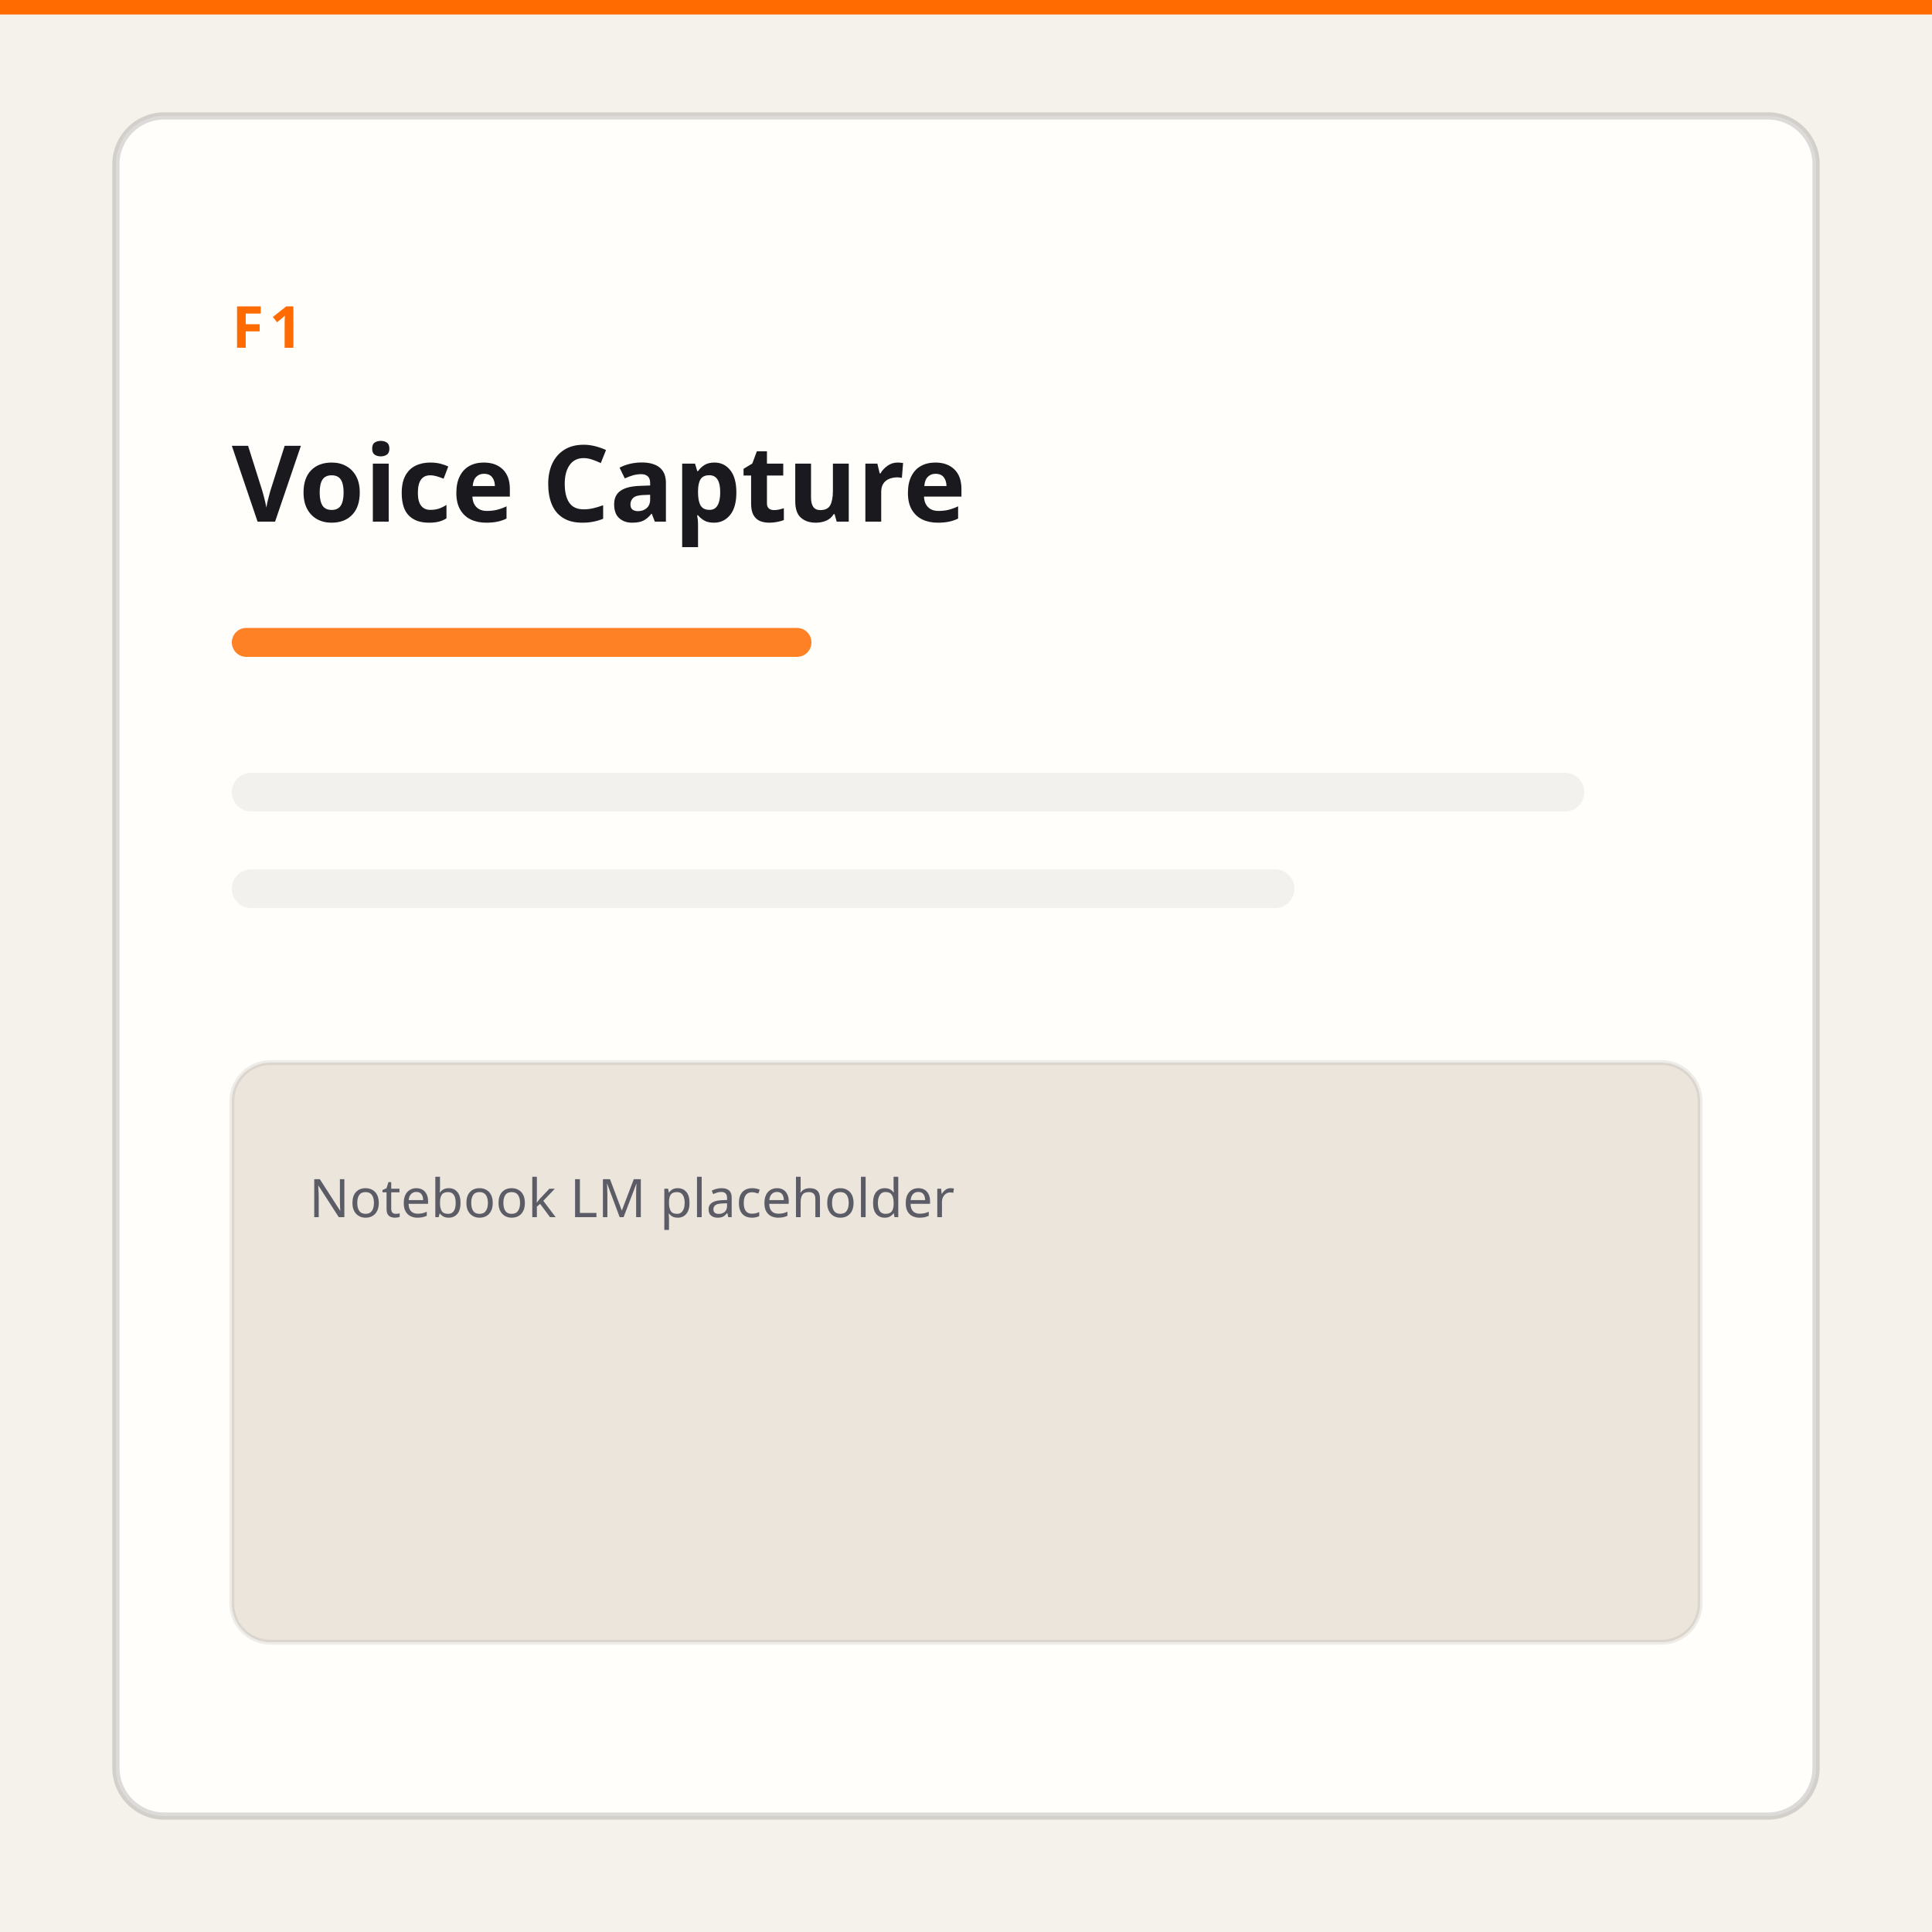
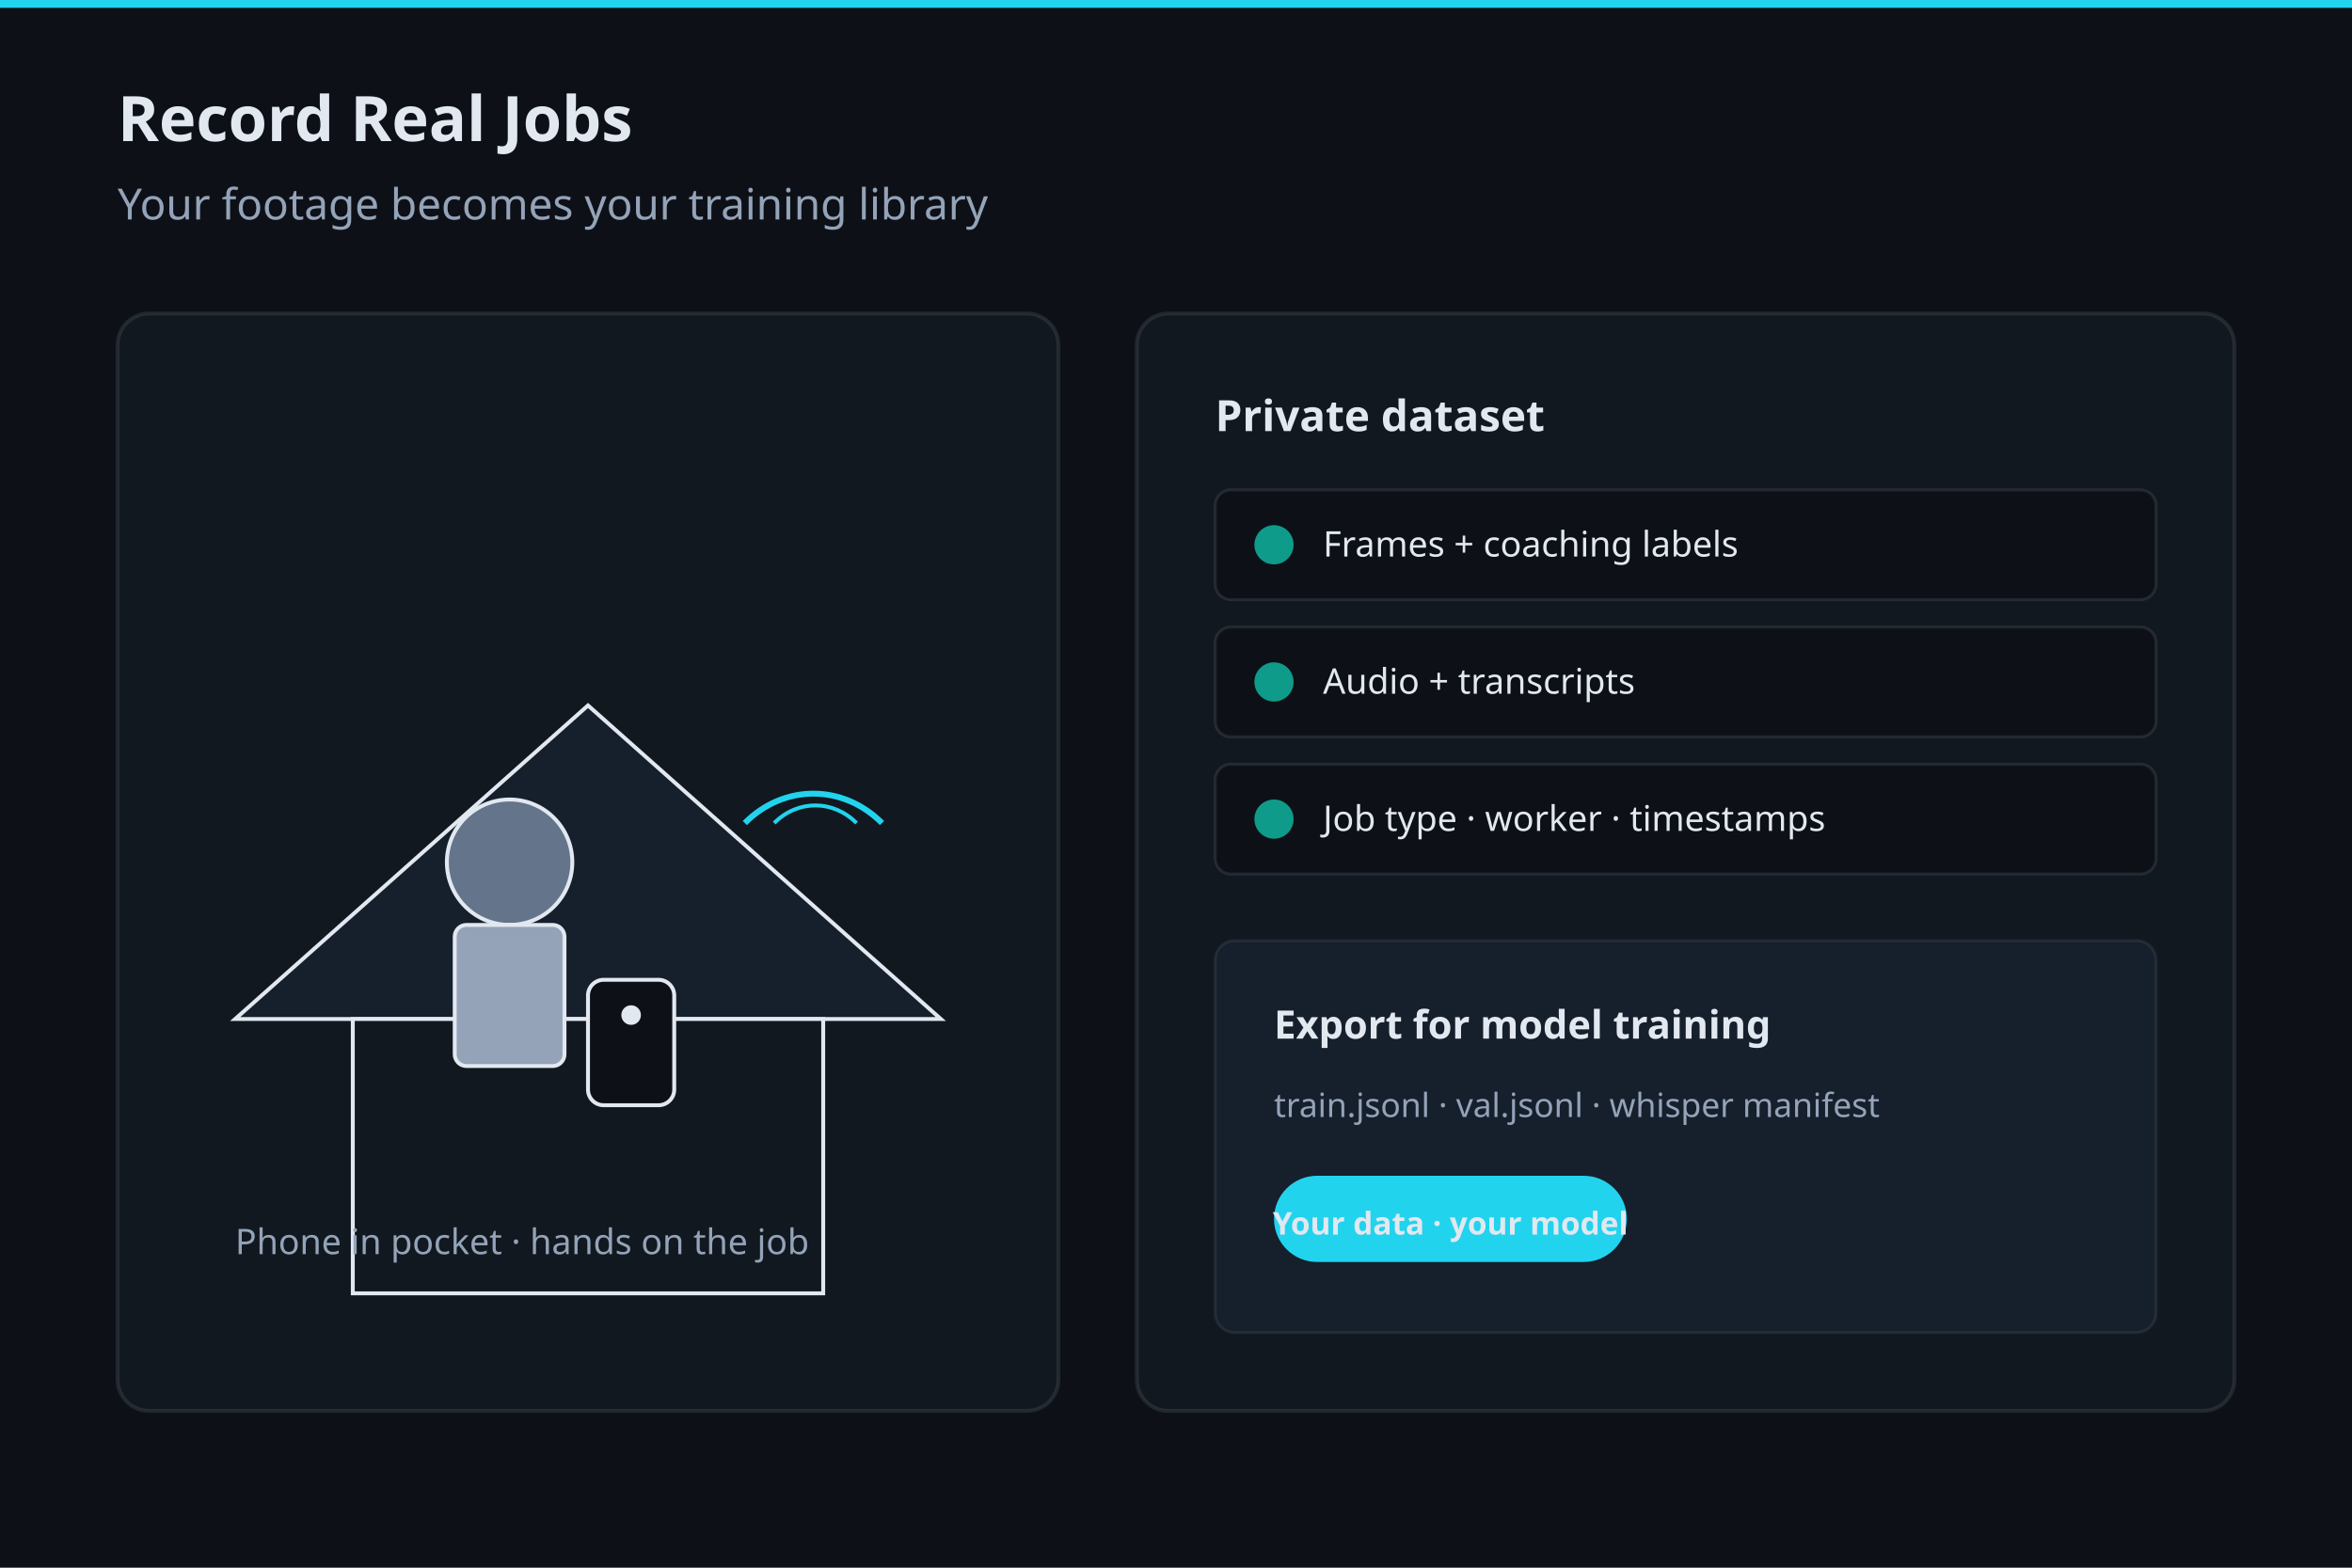
- <svg xmlns="http://www.w3.org/2000/svg" viewBox="0 0 400 400" fill="none">
-   <rect width="400" height="400" fill="#f5f1eb" />
-   <rect width="400" height="3" fill="#ff6b00" />
-   <rect x="24" y="24" width="352" height="352" rx="10" fill="#fffefb" stroke="#1a1a1e" stroke-width="1.5" stroke-opacity="0.15" />
-   <text x="48" y="72" fill="#ff6b00" font-family="system-ui,sans-serif" font-size="12" font-weight="700" letter-spacing="0.1em">F1</text>
-   <text x="48" y="108" fill="#1a1a1e" font-family="system-ui,sans-serif" font-size="22" font-weight="700">Voice Capture</text>
-   <rect x="48" y="130" width="120" height="6" rx="3" fill="#ff6b00" opacity="0.85" />
-   <rect x="48" y="160" width="280" height="8" rx="4" fill="#1a1a1e" opacity="0.06" />
-   <rect x="48" y="180" width="220" height="8" rx="4" fill="#1a1a1e" opacity="0.06" />
-   <rect x="48" y="220" width="304" height="120" rx="8" fill="#ebe5dc" stroke="#1a1a1e" stroke-width="1" stroke-opacity="0.08" />
-   <text x="64" y="252" fill="#5c5c66" font-size="11" font-family="system-ui">Notebook LM placeholder</text>
+ <svg xmlns="http://www.w3.org/2000/svg" viewBox="0 0 1200 800" fill="none" role="img" aria-label="Record maintenance visits into a private training library">
+   <rect width="1200" height="800" fill="#0d1117" />
+   <rect width="1200" height="4" fill="#22d3ee" />
+   <text x="60" y="72" fill="#e2e8f0" font-family="system-ui,sans-serif" font-size="32" font-weight="700">Record Real Jobs</text>
+   <text x="60" y="112" fill="#94a3b8" font-family="system-ui,sans-serif" font-size="22">Your footage becomes your training library</text>
+   <rect x="60" y="160" width="480" height="560" rx="16" fill="#111820" stroke="#e2e8f0" stroke-width="2" stroke-opacity="0.1" />
+   <path d="M120 520 L300 360 L480 520 Z" fill="#161f2c" stroke="#e2e8f0" stroke-width="2" />
+   <rect x="180" y="520" width="240" height="140" fill="#111820" stroke="#e2e8f0" stroke-width="2" />
+   <circle cx="260" cy="440" r="32" fill="#64748b" stroke="#e2e8f0" stroke-width="2" />
+   <rect x="232" y="472" width="56" height="72" rx="6" fill="#94a3b8" stroke="#e2e8f0" stroke-width="2" />
+   <rect x="300" y="500" width="44" height="64" rx="8" stroke="#e2e8f0" stroke-width="2" fill="#0d1117" />
+   <circle cx="322" cy="518" r="5" fill="#e2e8f0" />
+   <path d="M380 420c20-20 50-20 70 0" stroke="#22d3ee" stroke-width="3" fill="none" />
+   <path d="M395 420c12-12 30-12 42 0" stroke="#22d3ee" stroke-width="2" fill="none" />
+   <text x="120" y="640" fill="#94a3b8" font-family="system-ui" font-size="18">Phone in pocket · hands on the job</text>
+   <rect x="580" y="160" width="560" height="560" rx="16" fill="#111820" stroke="#e2e8f0" stroke-width="2" stroke-opacity="0.1" />
+   <text x="620" y="220" fill="#e2e8f0" font-family="system-ui" font-size="22" font-weight="700">Private dataset</text>
+   <rect x="620" y="250" width="480" height="56" rx="8" fill="#0d1117" stroke="#e2e8f0" stroke-width="1.5" stroke-opacity="0.1" />
+   <circle cx="650" cy="278" r="10" fill="#0e9b8a" />
+   <text x="675" y="284" fill="#e2e8f0" font-family="system-ui" font-size="18">Frames + coaching labels</text>
+   <rect x="620" y="320" width="480" height="56" rx="8" fill="#0d1117" stroke="#e2e8f0" stroke-width="1.5" stroke-opacity="0.1" />
+   <circle cx="650" cy="348" r="10" fill="#0e9b8a" />
+   <text x="675" y="354" fill="#e2e8f0" font-family="system-ui" font-size="18">Audio + transcripts</text>
+   <rect x="620" y="390" width="480" height="56" rx="8" fill="#0d1117" stroke="#e2e8f0" stroke-width="1.5" stroke-opacity="0.1" />
+   <circle cx="650" cy="418" r="10" fill="#0e9b8a" />
+   <text x="675" y="424" fill="#e2e8f0" font-family="system-ui" font-size="18">Job type · worker · timestamps</text>
+   <rect x="620" y="480" width="480" height="200" rx="10" fill="#161f2c" stroke="#e2e8f0" stroke-width="1.5" stroke-opacity="0.08" />
+   <text x="650" y="530" fill="#e2e8f0" font-family="system-ui" font-size="20" font-weight="600">Export for model training</text>
+   <text x="650" y="570" fill="#94a3b8" font-family="system-ui" font-size="17">train.jsonl · val.jsonl · whisper manifest</text>
+   <rect x="650" y="600" width="180" height="44" rx="22" fill="#22d3ee" />
+   <text x="740" y="630" text-anchor="middle" fill="#e2e8f0" font-family="system-ui" font-size="16" font-weight="700">Your data · your model</text>
</svg>
